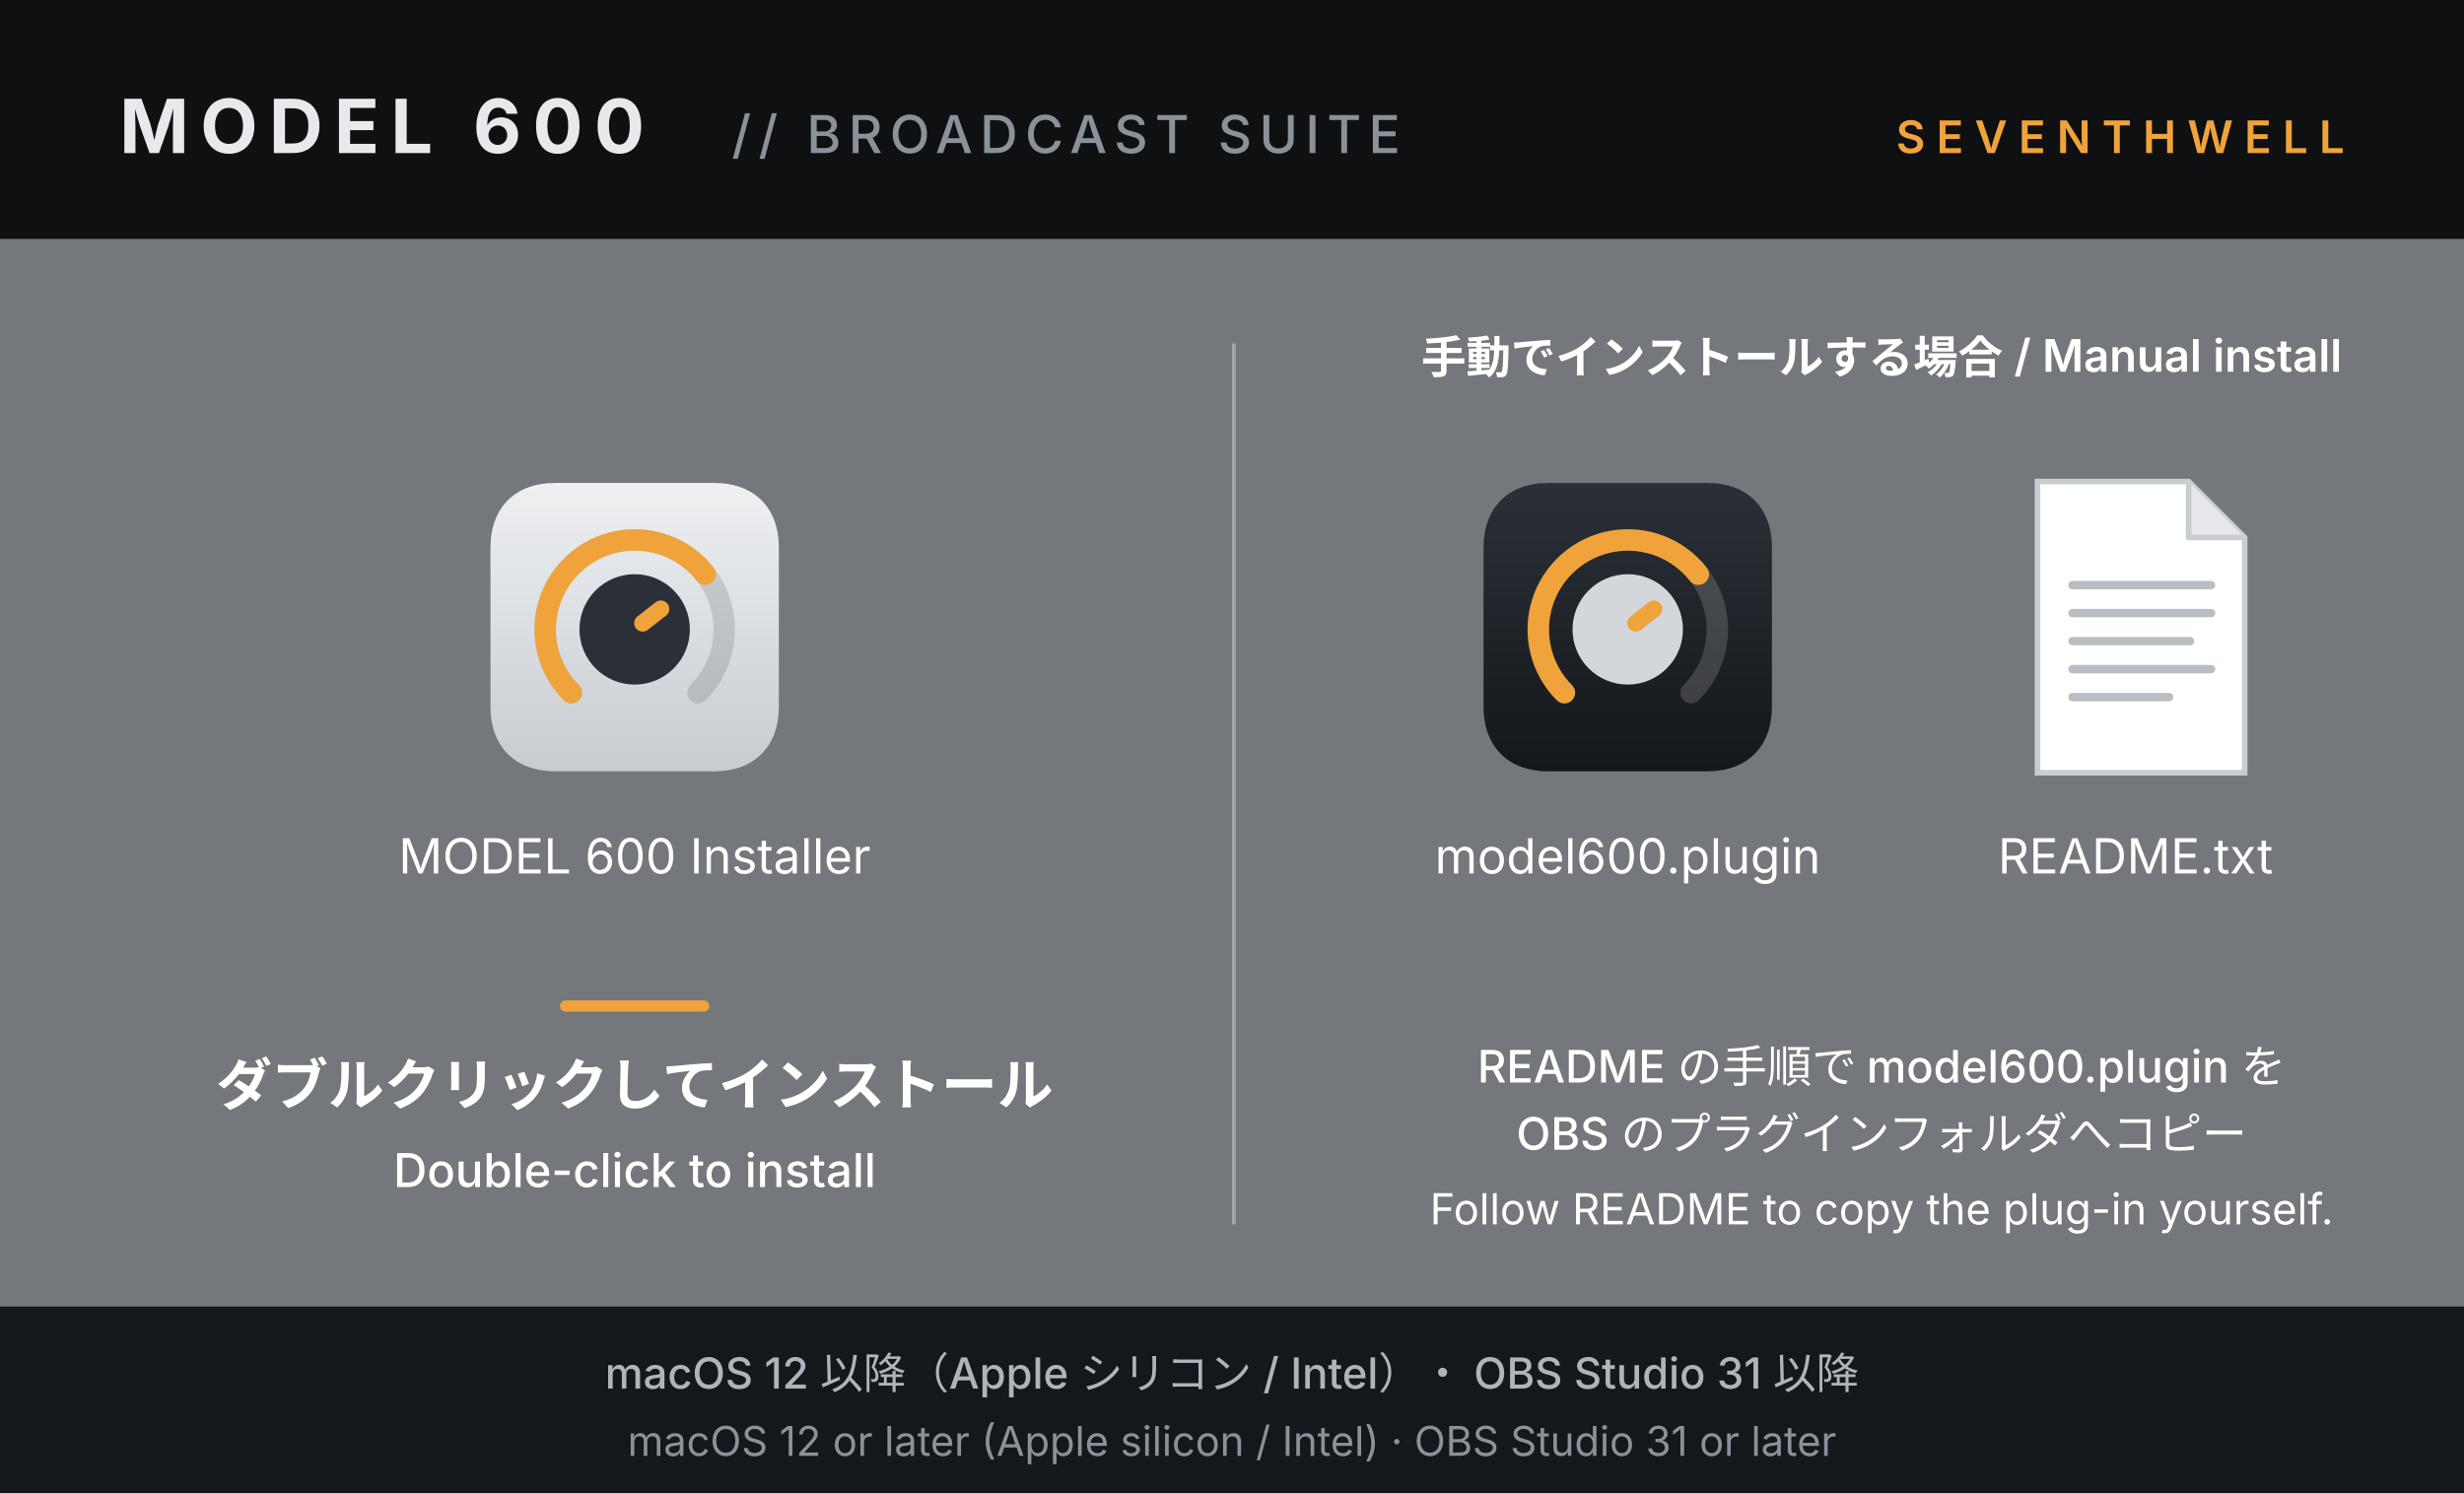
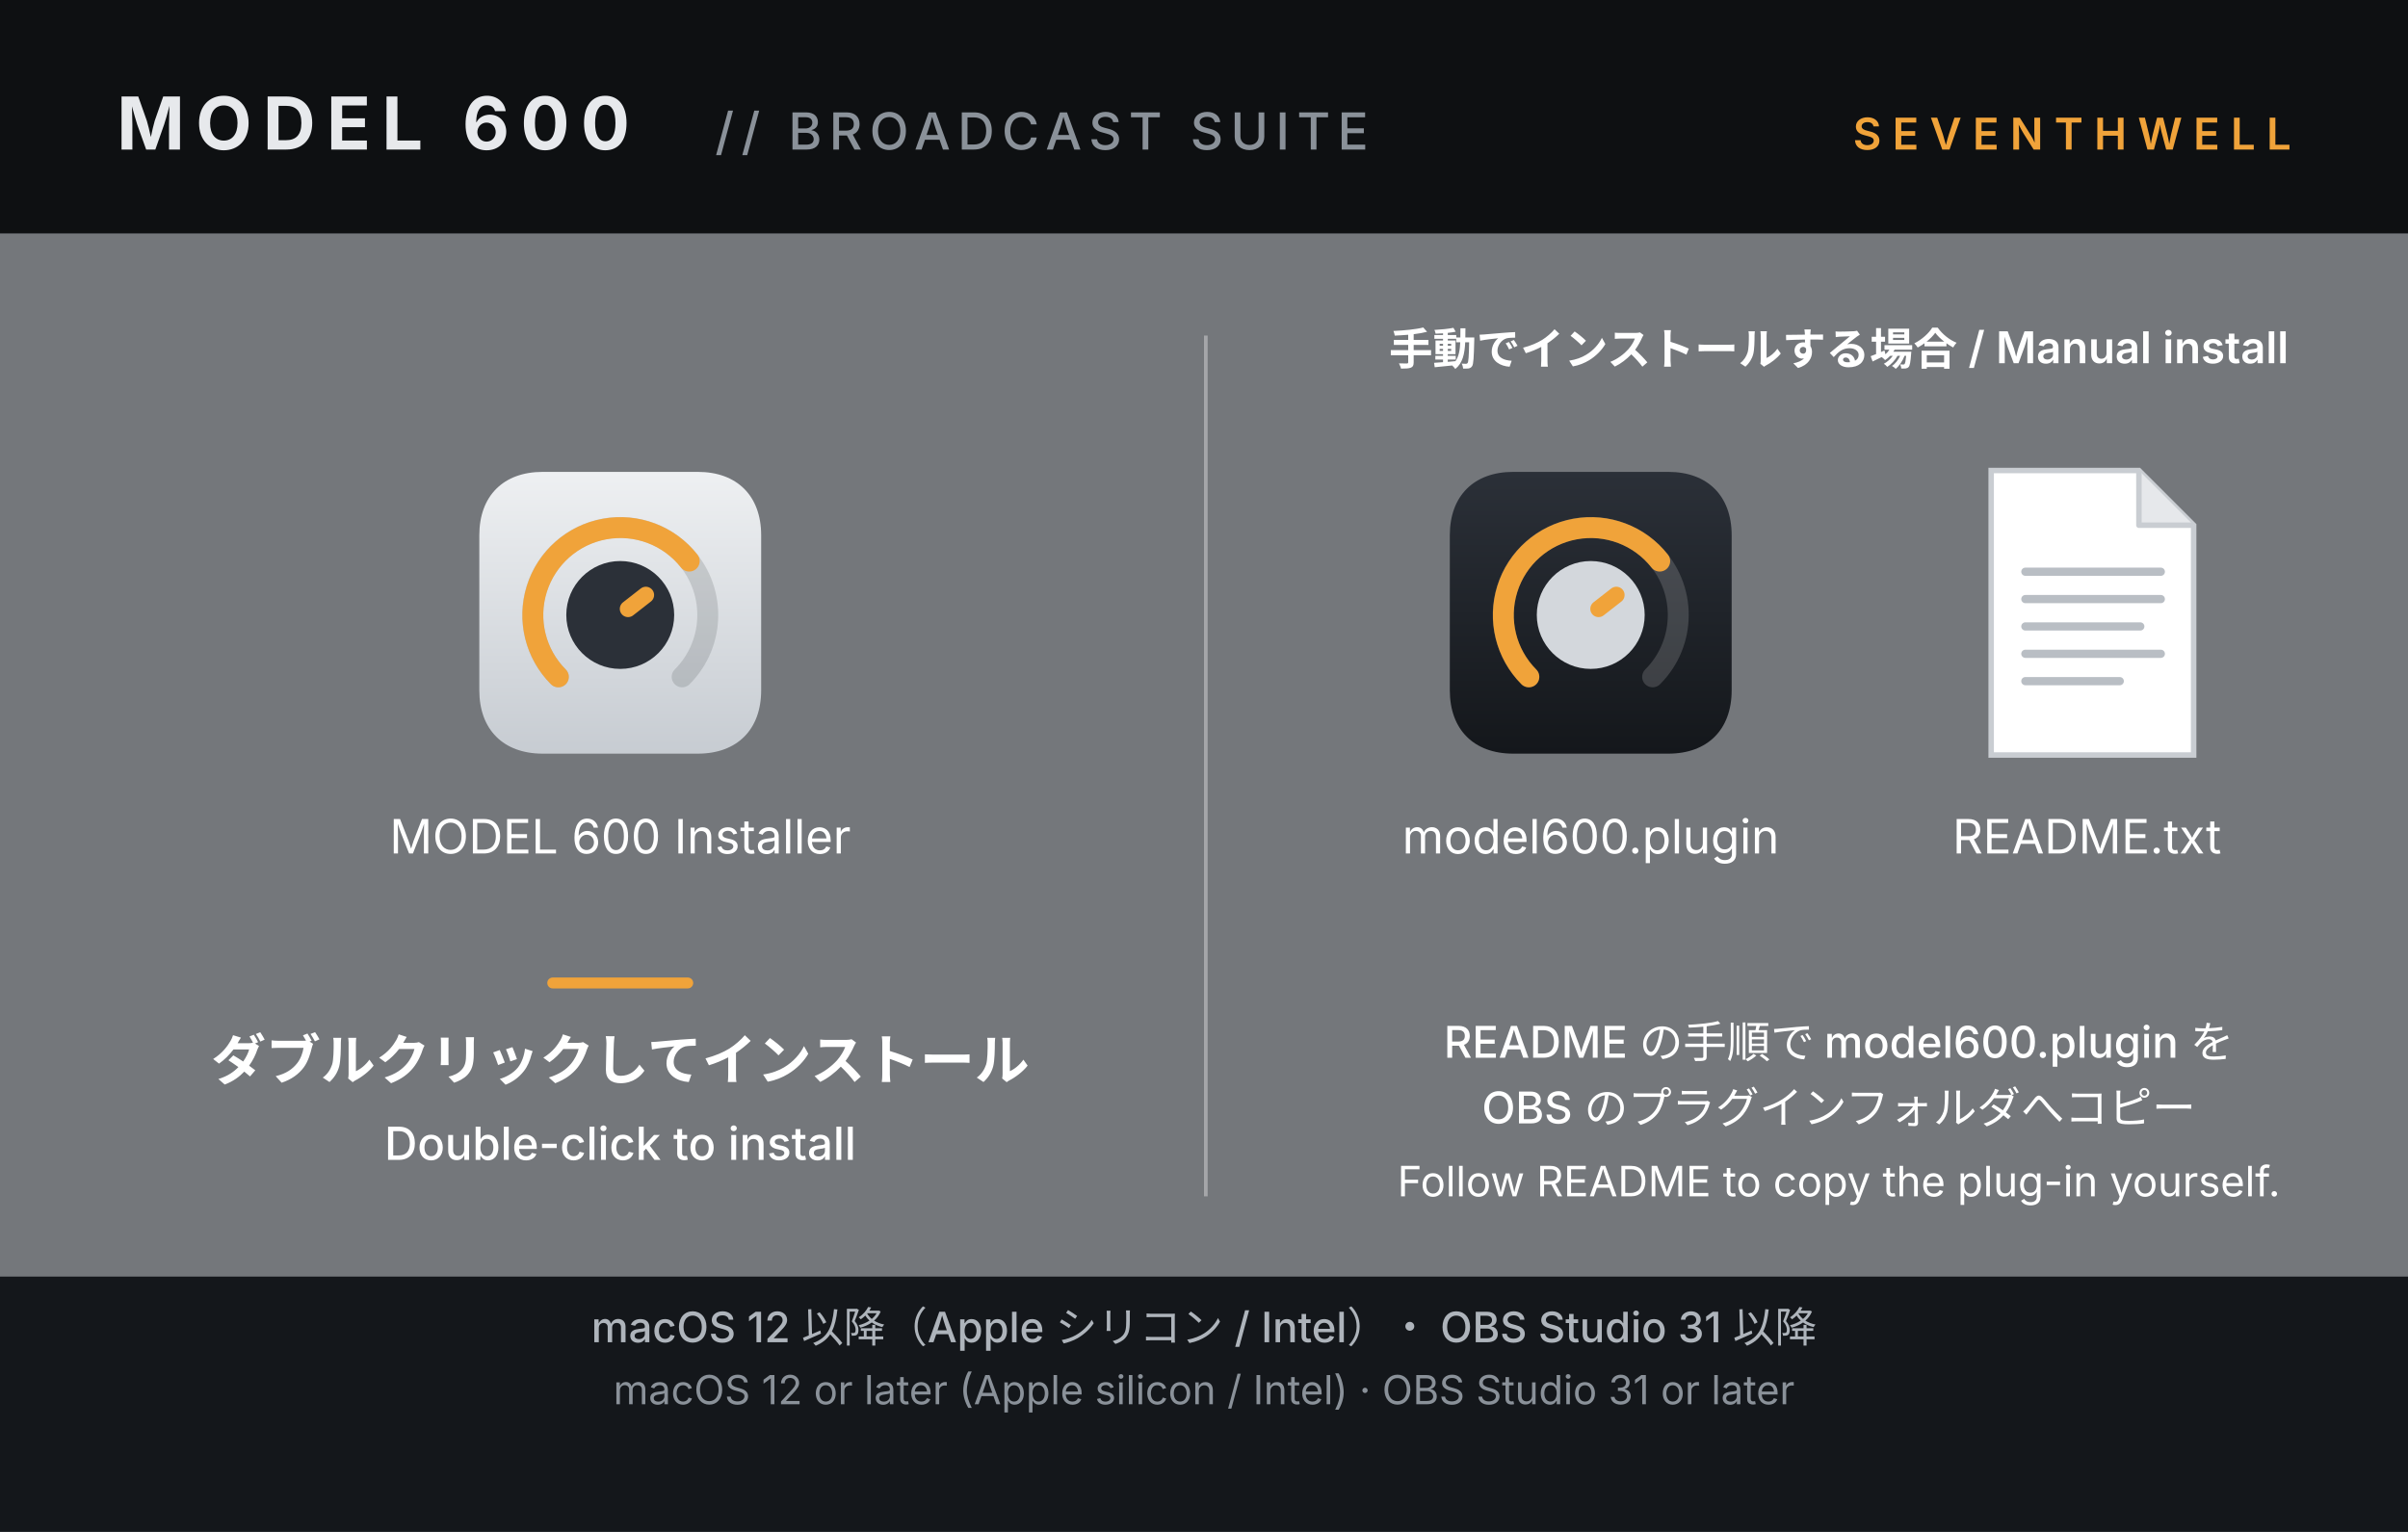
- <svg xmlns="http://www.w3.org/2000/svg" width="660" height="400" viewBox="0 0 660 400">
+ <svg xmlns="http://www.w3.org/2000/svg" width="660" height="420" viewBox="0 0 660 420">
  <style>@font-face { font-family: Inter; font-weight: 700; src: url('file:///home/user/model_600/resources/fonts/Inter-Bold.otf'); }@font-face { font-family: Inter; font-weight: 600; src: url('file:///home/user/model_600/resources/fonts/Inter-SemiBold.otf'); }@font-face { font-family: Inter; font-weight: 500; src: url('file:///home/user/model_600/resources/fonts/Inter-Medium.otf'); }@font-face { font-family: Inter; font-weight: 400; src: url('file:///home/user/model_600/resources/fonts/Inter-Regular.otf'); }</style>
-   <rect width="660" height="400" fill="#14171B" />
+   <rect width="660" height="420" fill="#14171B" />
  <rect width="660" height="64" fill="#0E1012" />
  <rect y="64" width="660" height="286" fill="#74777B" />
  <text x="32" y="41" text-anchor="start" font-family="Inter, 'Noto Sans CJK JP'" font-weight="700" font-size="20" letter-spacing="3" fill="#E7E9EC">MODEL 600</text>
  <text x="196" y="41" text-anchor="start" font-family="Inter, 'Noto Sans CJK JP'" font-weight="500" font-size="14" letter-spacing="2" fill="#8A9199">// BROADCAST SUITE</text>
  <text x="628" y="41" text-anchor="end" font-family="Inter, 'Noto Sans CJK JP'" font-weight="600" font-size="12" letter-spacing="3" fill="#F0A33A">SEVENTHWELL</text>
-   <text x="330.0" y="372" text-anchor="middle" font-family="Inter, 'Noto Sans CJK JP'" font-weight="500" font-size="11.5" letter-spacing="0" fill="#AEB4BB">macOS 12 以降（Apple シリコン / Intel）・ OBS Studio 31 以降</text>
-   <text x="330.0" y="390" text-anchor="middle" font-family="Inter, 'Noto Sans CJK JP'" font-weight="400" font-size="11" letter-spacing="0" fill="#8A9199">macOS 12 or later (Apple silicon / Intel) · OBS Studio 31 or later</text>
+   <text x="330.0" y="368" text-anchor="middle" font-family="Inter, 'Noto Sans CJK JP'" font-weight="500" font-size="11.5" letter-spacing="0" fill="#AEB4BB">macOS 12 以降（Apple シリコン / Intel）・ OBS Studio 31 以降</text>
+   <text x="330.0" y="385" text-anchor="middle" font-family="Inter, 'Noto Sans CJK JP'" font-weight="400" font-size="11" letter-spacing="0" fill="#8A9199">macOS 12 or later (Apple silicon / Intel) · OBS Studio 31 or later</text>
  <rect x="150" y="268" width="40" height="3" rx="1.5" fill="#F0A33A" />
  <text x="170" y="296" text-anchor="middle" font-family="Inter, 'Noto Sans CJK JP'" font-weight="600" font-size="15" letter-spacing="0" fill="#FFFFFF">ダブルクリックしてインストール</text>
  <text x="170" y="318" text-anchor="middle" font-family="Inter, 'Noto Sans CJK JP'" font-weight="500" font-size="12.5" letter-spacing="0" fill="#FFFFFF">Double-click to install</text>
  <rect x="330" y="92" width="1" height="236" fill="#FFFFFF" fill-opacity="0.35" />
  <text x="504" y="100" text-anchor="middle" font-family="Inter, 'Noto Sans CJK JP'" font-weight="600" font-size="12" letter-spacing="0" fill="#FFFFFF">手動でインストールする場合 / Manual install</text>
  <text x="504" y="290" text-anchor="middle" font-family="Inter, 'Noto Sans CJK JP'" font-weight="500" font-size="12" letter-spacing="0" fill="#FFFFFF">README の手順で model600.plugin を</text>
  <text x="504" y="308" text-anchor="middle" font-family="Inter, 'Noto Sans CJK JP'" font-weight="500" font-size="12" letter-spacing="0" fill="#FFFFFF">OBS のプラグインフォルダへコピー</text>
  <text x="504" y="328" text-anchor="middle" font-family="Inter, 'Noto Sans CJK JP'" font-weight="400" font-size="11.5" letter-spacing="0" fill="#FFFFFF">Follow README to copy the plug-in yourself.</text>
  <svg x="122.0" y="120.0" width="96" height="96" viewBox="0 0 1024 1024">
    <defs>
      <clipPath id="m0">
        <path d="M285.153,100 H738.847 C853.642,100 924,170.358 924,285.153 V738.847 C924,853.642 853.642,924 738.847,924 H285.153 C170.358,924 100,853.642 100,738.847 V285.153 C100,170.358 170.358,100 285.153,100 Z" />
      </clipPath>
    </defs>
    <g clip-path="url(#m0)">
      <g transform="translate(100,100) scale(0.80469)">
        <defs>
          <linearGradient id="m0bg" x1="0" y1="0" x2="0" y2="1">
            <stop offset="0" stop-color="#EEF0F2" />
            <stop offset="1" stop-color="#C7CCD2" />
          </linearGradient>
        </defs>
        <rect width="1024" height="1024" fill="url(#m0bg)" />
        <path d="M287.1,744.9 A318,318 0 1 1 736.9,744.9" fill="none" stroke="#14171B" stroke-opacity="0.14" stroke-width="76" stroke-linecap="round" />
        <path d="M287.1,744.9 A318,318 0 1 1 762.6,324.2" fill="none" stroke="#F0A33A" stroke-width="76" stroke-linecap="round" />
        <circle cx="512" cy="520" r="196" fill="#2B3038" />
        <line x1="540.4" y1="497.8" x2="605.0" y2="447.4" stroke="#F0A33A" stroke-width="60" stroke-linecap="round" />
      </g>
    </g>
  </svg>
  <text x="170" y="234.0" text-anchor="middle" font-family="Inter, 'Noto Sans CJK JP'" font-weight="400" font-size="13" letter-spacing="0" fill="#FFFFFF">MODEL 600 Installer</text>
  <svg x="388.0" y="120.0" width="96" height="96" viewBox="0 0 1024 1024">
    <defs>
      <clipPath id="m1">
        <path d="M285.153,100 H738.847 C853.642,100 924,170.358 924,285.153 V738.847 C924,853.642 853.642,924 738.847,924 H285.153 C170.358,924 100,853.642 100,738.847 V285.153 C100,170.358 170.358,100 285.153,100 Z" />
      </clipPath>
    </defs>
    <g clip-path="url(#m1)">
      <g transform="translate(100,100) scale(0.80469)">
        <defs>
          <linearGradient id="m1bg" x1="0" y1="0" x2="0" y2="1">
            <stop offset="0" stop-color="#2B3038" />
            <stop offset="1" stop-color="#14171B" />
          </linearGradient>
        </defs>
        <rect width="1024" height="1024" fill="url(#m1bg)" />
        <path d="M287.1,744.9 A318,318 0 1 1 736.9,744.9" fill="none" stroke="#FFFFFF" stroke-opacity="0.16" stroke-width="76" stroke-linecap="round" />
        <path d="M287.1,744.9 A318,318 0 1 1 762.6,324.2" fill="none" stroke="#F0A33A" stroke-width="76" stroke-linecap="round" />
        <circle cx="512" cy="520" r="196" fill="#D3D7DC" />
        <line x1="540.4" y1="497.8" x2="605.0" y2="447.4" stroke="#F0A33A" stroke-width="60" stroke-linecap="round" />
      </g>
    </g>
  </svg>
  <text x="436" y="234.0" text-anchor="middle" font-family="Inter, 'Noto Sans CJK JP'" font-weight="400" font-size="13" letter-spacing="0" fill="#FFFFFF">model600.plugin</text>
  <svg x="524.0" y="120.0" width="96" height="96" viewBox="0 0 1024 1024">
    <path d="M232,96 H664 L824,256 V928 H232 Z" fill="#FFFFFF" stroke="#C9CDD2" stroke-width="16" />
    <path d="M664,96 V256 H824" fill="#E6E8EB" stroke="#C9CDD2" stroke-width="16" stroke-linejoin="round" />
    <rect x="320" y="380" width="420" height="24" rx="12" fill="#B9BEC4" />
    <rect x="320" y="460" width="420" height="24" rx="12" fill="#B9BEC4" />
    <rect x="320" y="540" width="360" height="24" rx="12" fill="#B9BEC4" />
    <rect x="320" y="620" width="420" height="24" rx="12" fill="#B9BEC4" />
    <rect x="320" y="700" width="300" height="24" rx="12" fill="#B9BEC4" />
  </svg>
  <text x="572" y="234.0" text-anchor="middle" font-family="Inter, 'Noto Sans CJK JP'" font-weight="400" font-size="13" letter-spacing="0" fill="#FFFFFF">README.txt</text>
</svg>
